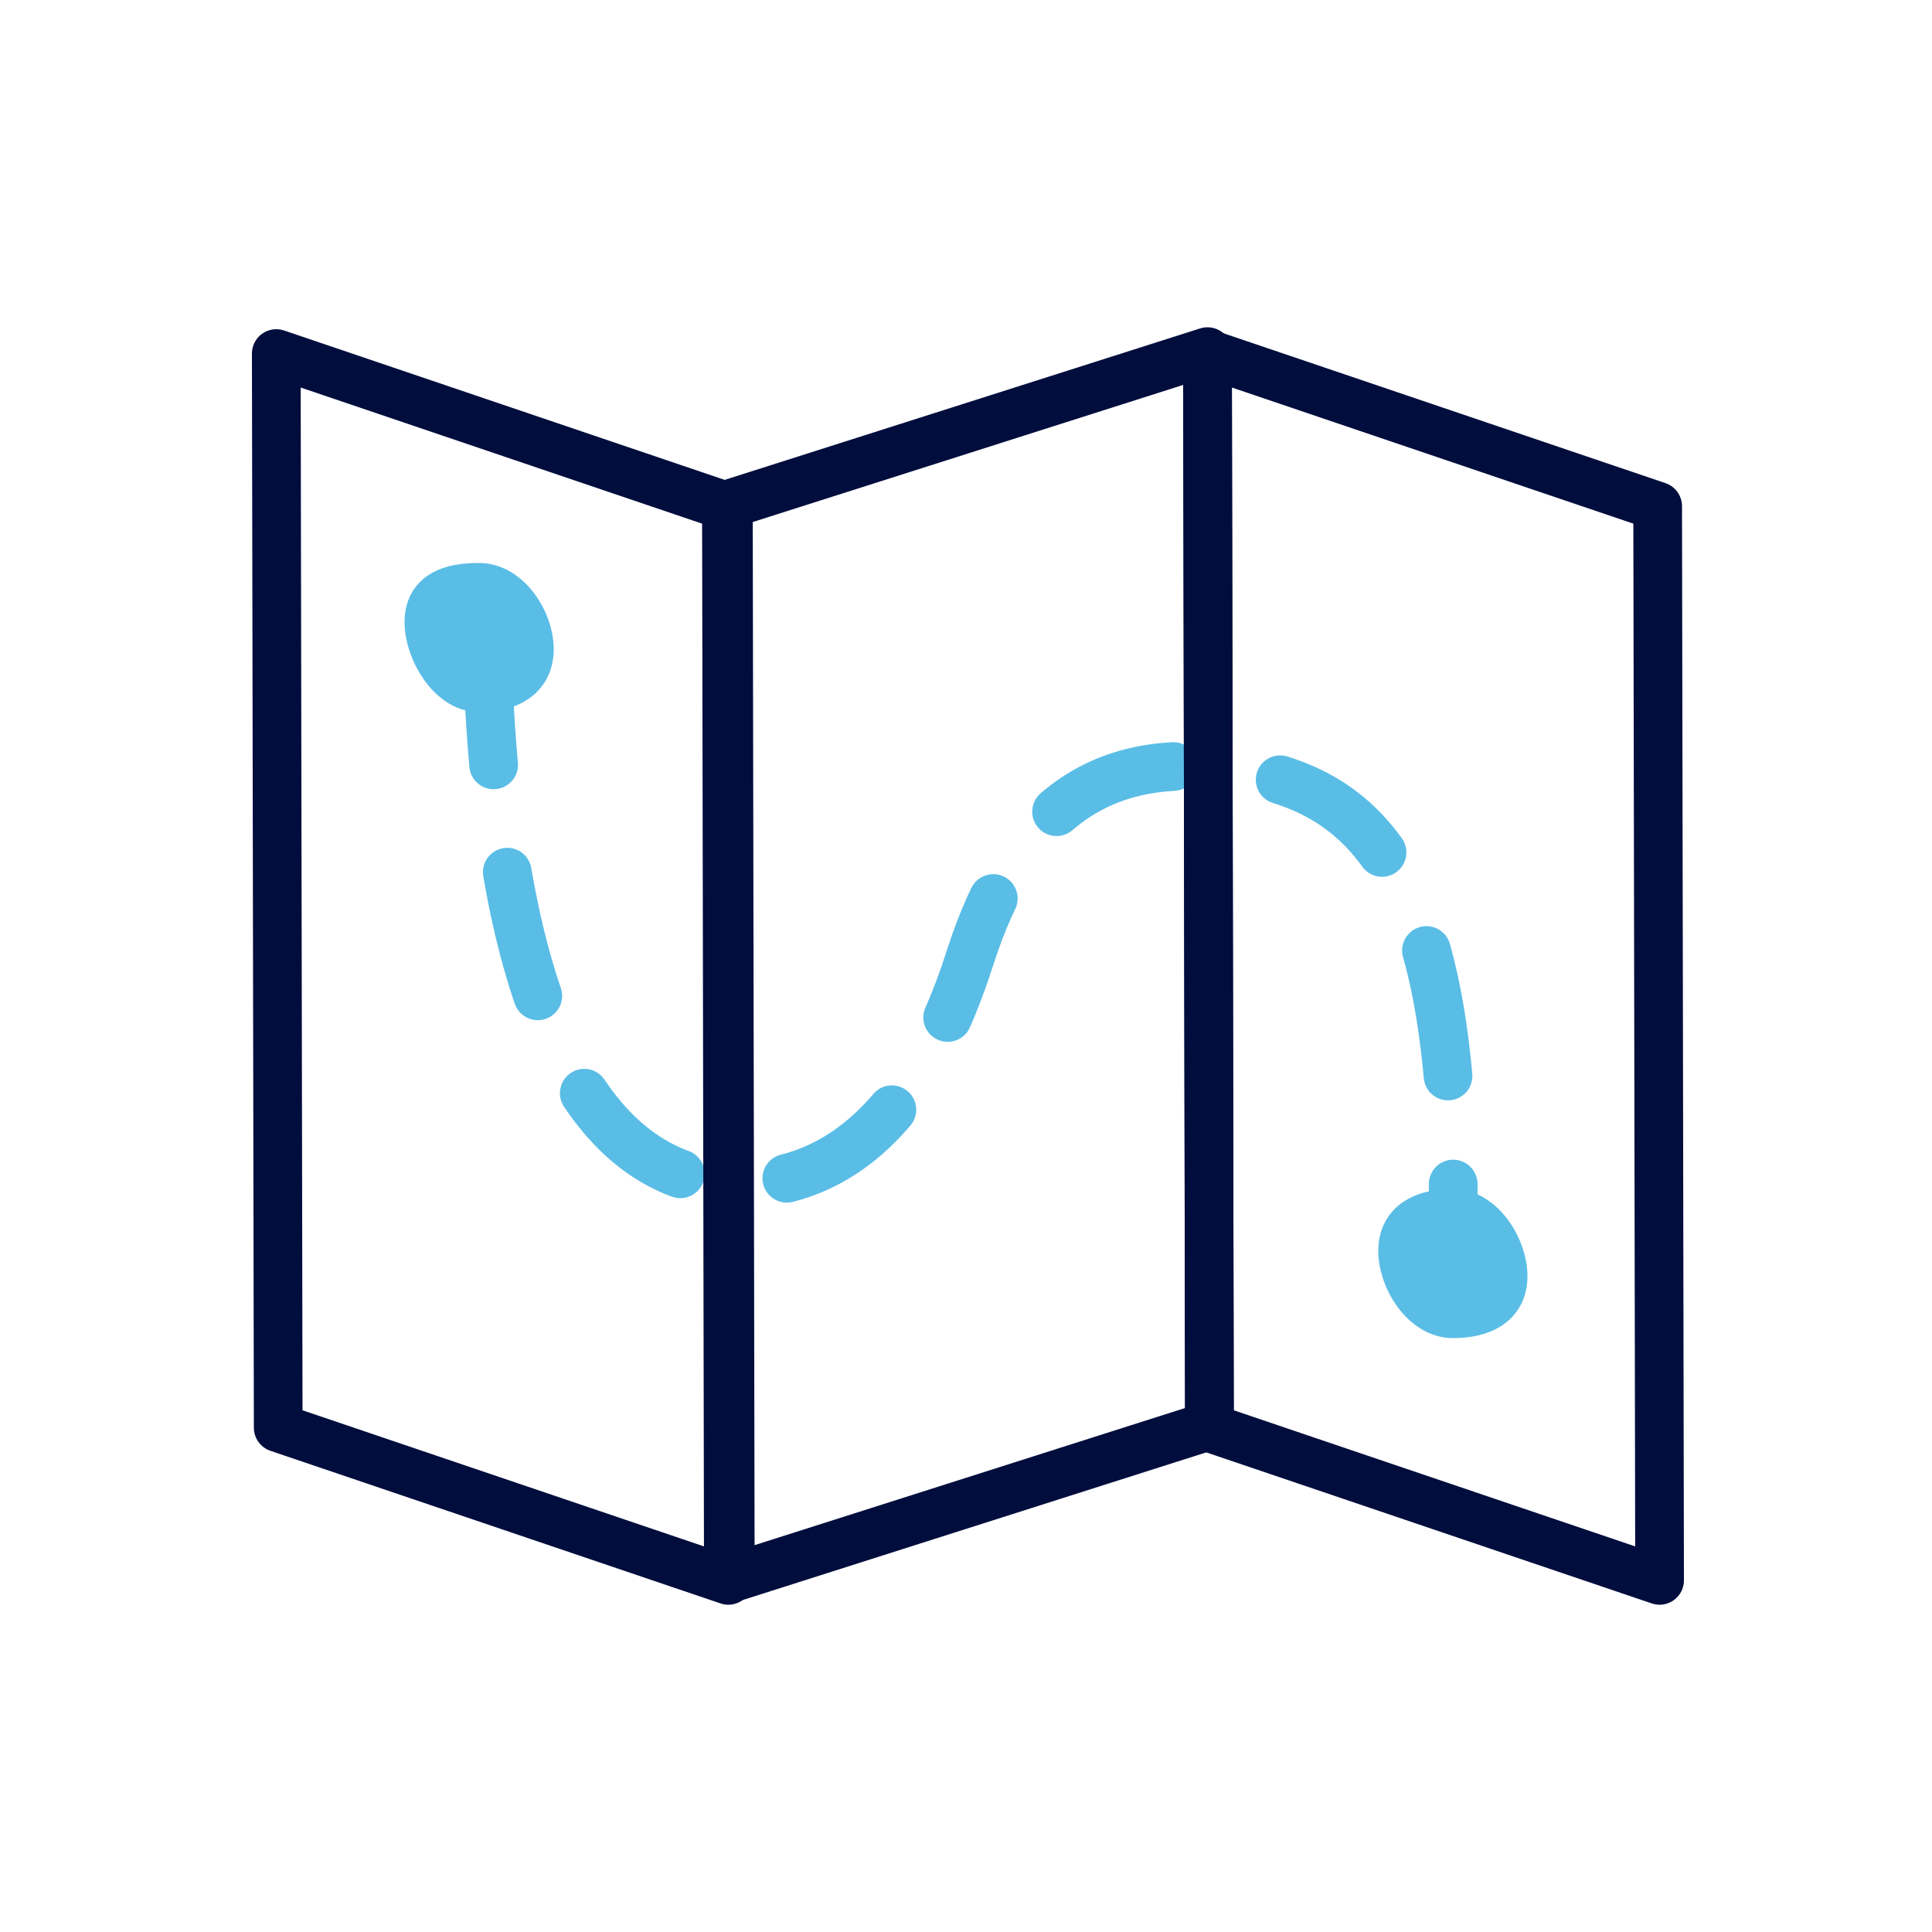
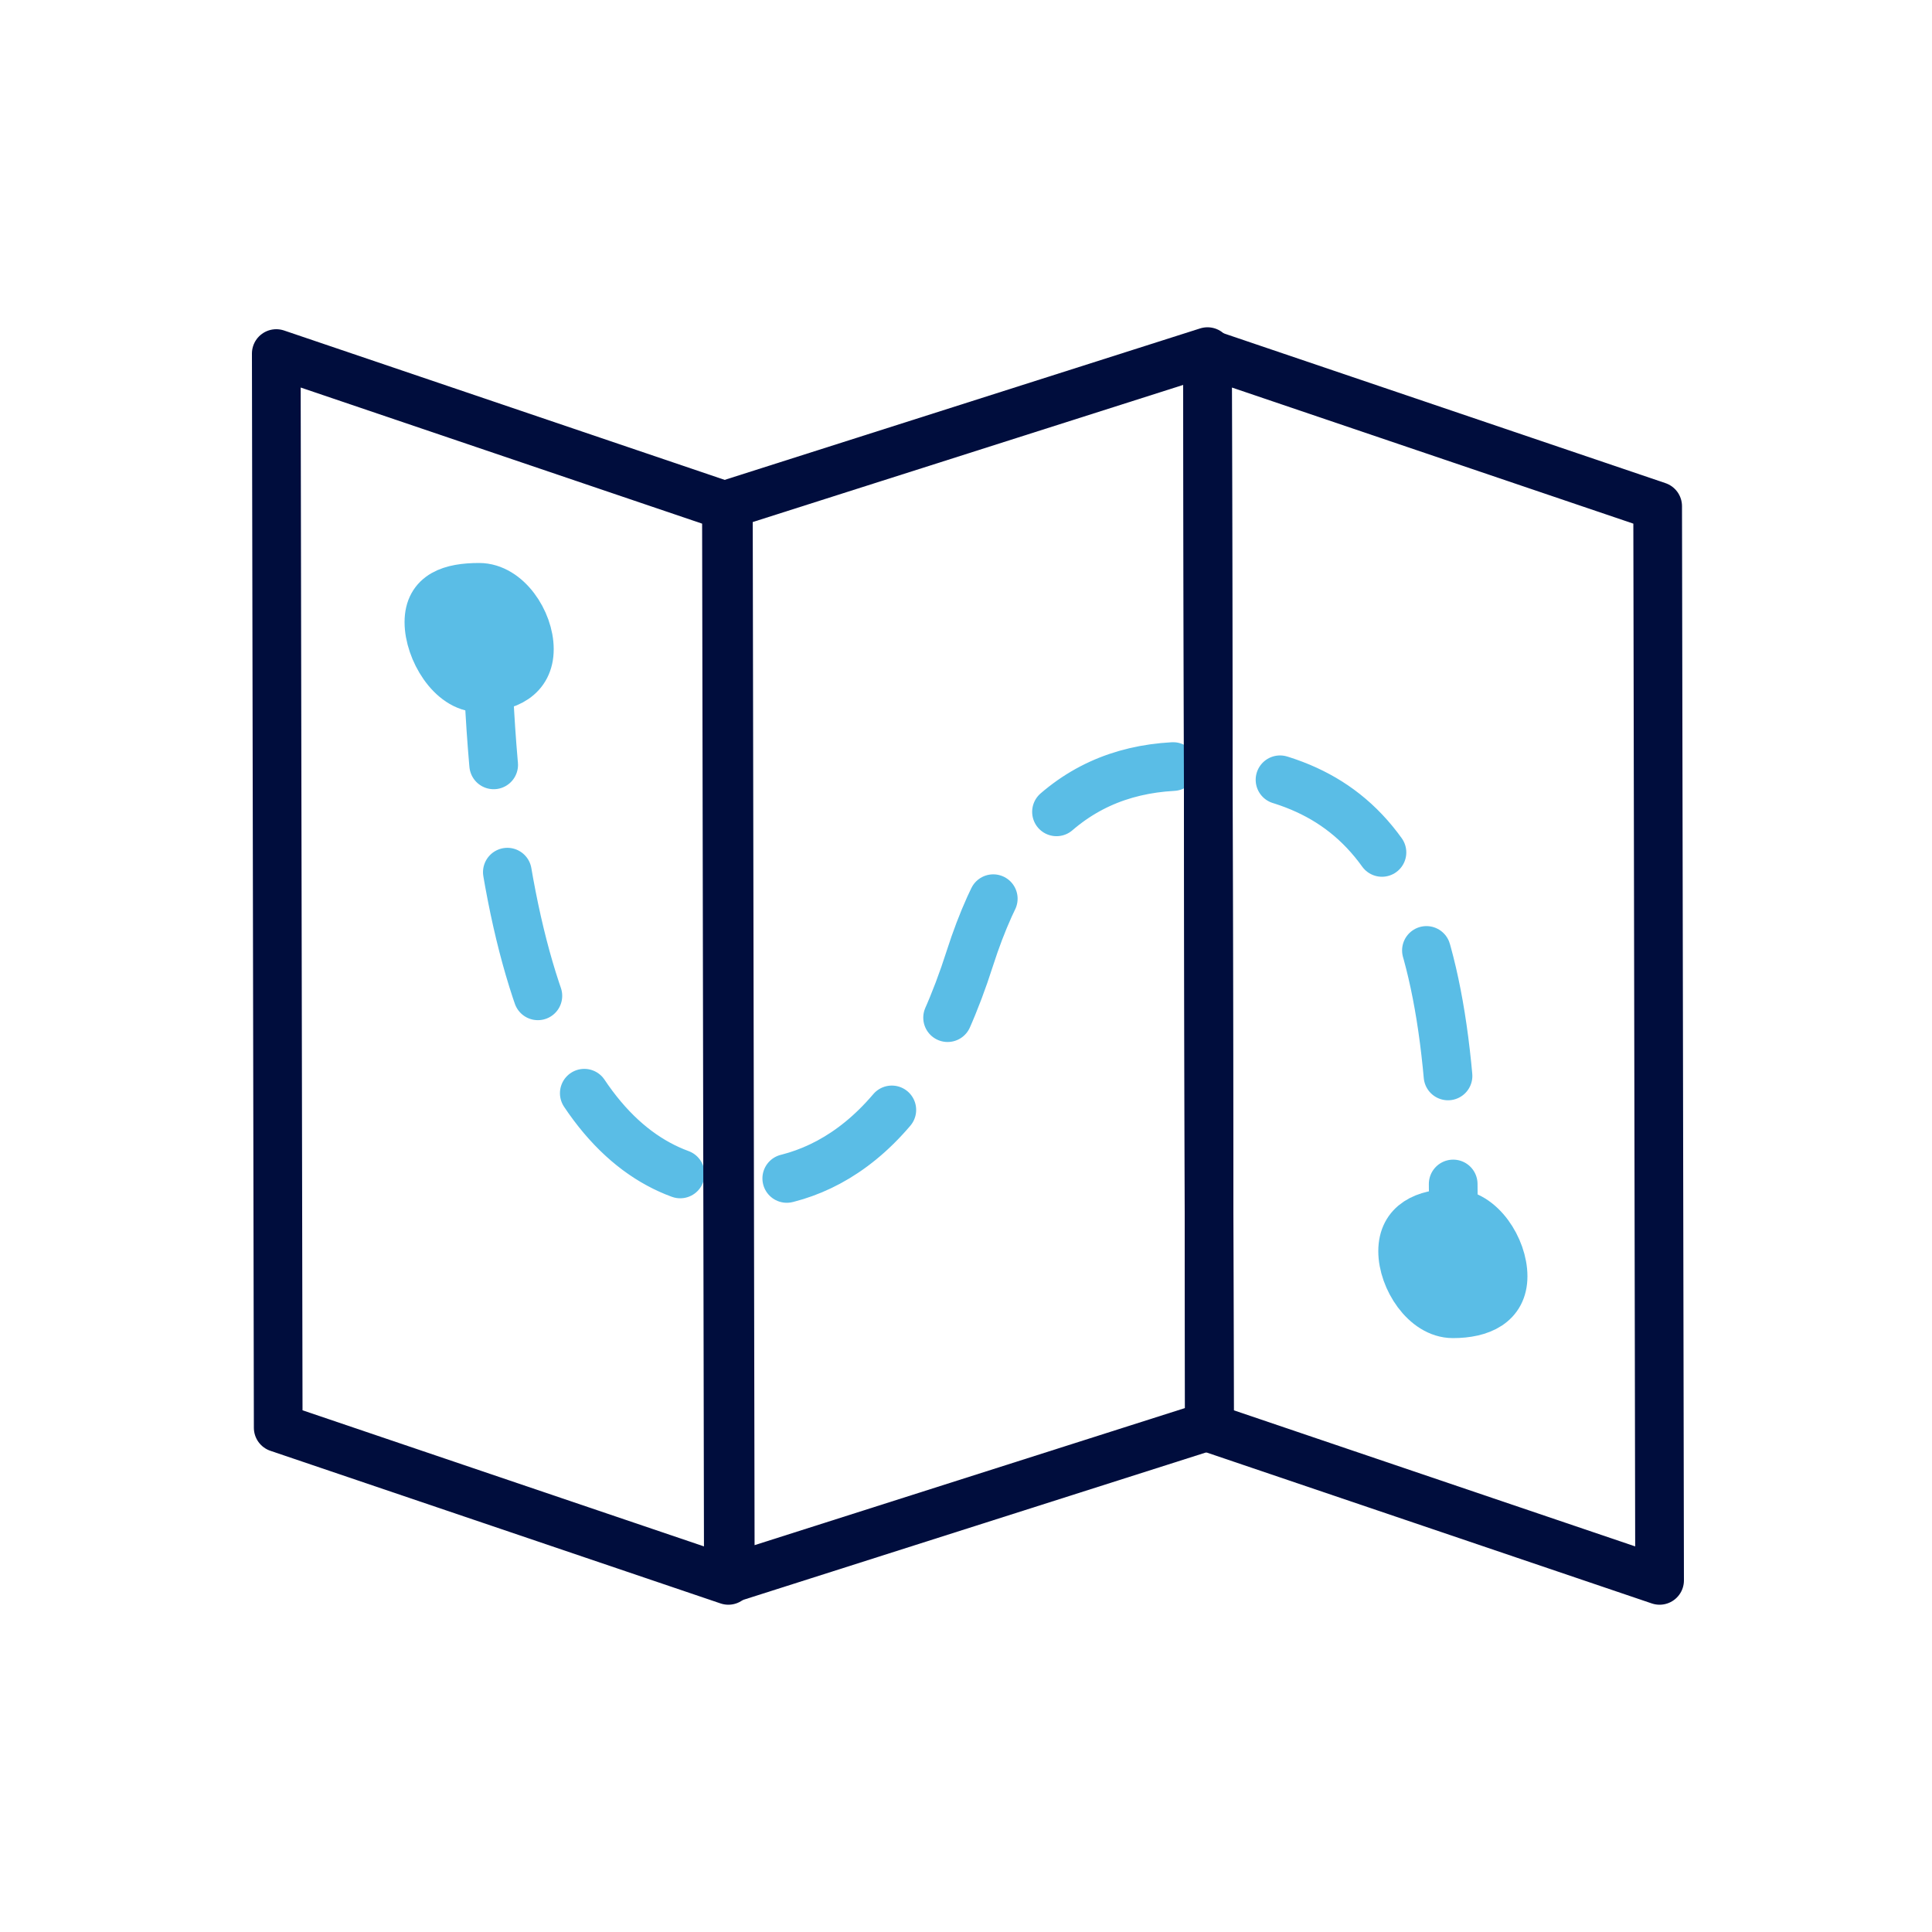
<svg xmlns="http://www.w3.org/2000/svg" viewBox="0 0 500 500" preserveAspectRatio="xMidYMid meet">
  <g transform="matrix(1,0,0,1,250,250)">
-     <path stroke-linecap="round" stroke-linejoin="round" fill-opacity="0" stroke-dasharray=" 33 28" stroke-dashoffset="0" stroke="rgb(90,189,230)" stroke-width="12.6" d="M-124,-85 C-121.64,21.58 -92.52,54.97 -60.86,56.37 C-38.75,57.35 -14,45 1,-2 C13.35,-40.71 35,-54 64.09,-51.41 C104.43,-47.83 128,-24.27 126,73" />
+     <path stroke-linecap="round" stroke-linejoin="round" fill-opacity="0" stroke-dasharray=" 33 28" stroke-dashoffset="0" stroke="rgb(90,189,230)" stroke-width="12.6" d="M-124,-85 C-121.6,21.6 -92.5,55 -60.9,56.4 C-38.7,57.4 -14,45 1,-2 C13.4,-40.7 35,-54 64.1,-51.4 C104.4,-47.8 128,-24.3 126,73" />
    <g transform="matrix(1,0,0,1,-126,-85)">
-       <path fill="rgb(90,189,230)" d="M0,-13 C-7.18,-13 -13,-11.18 -13,-4 C-13,3.18 -7.18,13 0,13 C7.18,13 13,10.18 13,3 C13,-4.18 7.18,-13 0,-13z M252,149 C244.82,149 239,151.57 239,158.75 C239,165.93 244.82,175 252,175 C259.18,175 265,172.43 265,165.25 C265,158.07 259.18,149 252,149z" />
-       <path stroke-linecap="round" stroke-linejoin="round" fill-opacity="0" stroke="rgb(90,189,230)" stroke-width="12.6" d="M0,-13 C-7.18,-13 -13,-11.18 -13,-4 C-13,3.18 -7.18,13 0,13 C7.18,13 13,10.18 13,3 C13,-4.18 7.18,-13 0,-13z M252,149 C244.82,149 239,151.57 239,158.75 C239,165.93 244.82,175 252,175 C259.18,175 265,172.43 265,165.25 C265,158.07 259.18,149 252,149z" />
+       <path fill="rgb(90,189,230)" d="M0,-13 C-7.2,-13 -13,-11.2 -13,-4 C-13,3.2 -7.2,13 0,13 C7.2,13 13,10.2 13,3 C13,-4.2 7.2,-13 0,-13z M252,149 C244.8,149 239,151.6 239,158.8 C239,165.9 244.8,175 252,175 C259.2,175 265,172.4 265,165.3 C265,158.1 259.2,149 252,149z" />
+       <path stroke-linecap="round" stroke-linejoin="round" fill-opacity="0" stroke="rgb(90,189,230)" stroke-width="12.6" d="M0,-13 C-7.2,-13 -13,-11.2 -13,-4 C-13,3.2 -7.2,13 0,13 C7.2,13 13,10.2 13,3 C13,-4.2 7.2,-13 0,-13z M252,149 C244.8,149 239,151.6 239,158.8 C239,165.9 244.8,175 252,175 C259.2,175 265,172.4 265,165.3 C265,158.1 259.2,149 252,149z" />
    </g>
  </g>
  <g transform="matrix(1,0,0,1,251.5,250)">
    <g transform="matrix(1,0,0,1,-115.5,-2.5)">
      <path stroke-linecap="round" stroke-linejoin="round" fill-opacity="0" stroke="rgb(0,13,61)" stroke-width="12.6" d="M52,-116.5 C52,-116.5 -64.5,-156 -64.5,-156 C-64.5,-156 -64,122 -64,122 C-64,122 52.5,161.5 52.5,161.5 C52.5,161.5 52,-116.5 52,-116.5z" />
    </g>
    <g transform="matrix(1,0,0,1,-115.5,-2.5)">
      <path stroke-linecap="round" stroke-linejoin="round" fill-opacity="0" stroke="rgb(0,13,61)" stroke-width="12.6" d="M293,-116.5 C293,-116.5 176.5,-156 176.5,-156 C176.5,-156 177,122 177,122 C177,122 293.5,161.5 293.5,161.5 C293.5,161.5 293,-116.5 293,-116.5z" />
    </g>
    <g transform="matrix(1,0,0,1,-115.5,-2.5)">
      <path stroke-linecap="round" stroke-linejoin="round" fill-opacity="0" stroke="rgb(0,13,61)" stroke-width="12.6" d="M52.5,-117 C52.5,-117 176.5,-156.5 176.5,-156.5 C176.5,-156.5 177,121.5 177,121.5 C177,121.5 53,161 53,161 C53,161 52.5,-117 52.5,-117z" />
    </g>
  </g>
</svg>
